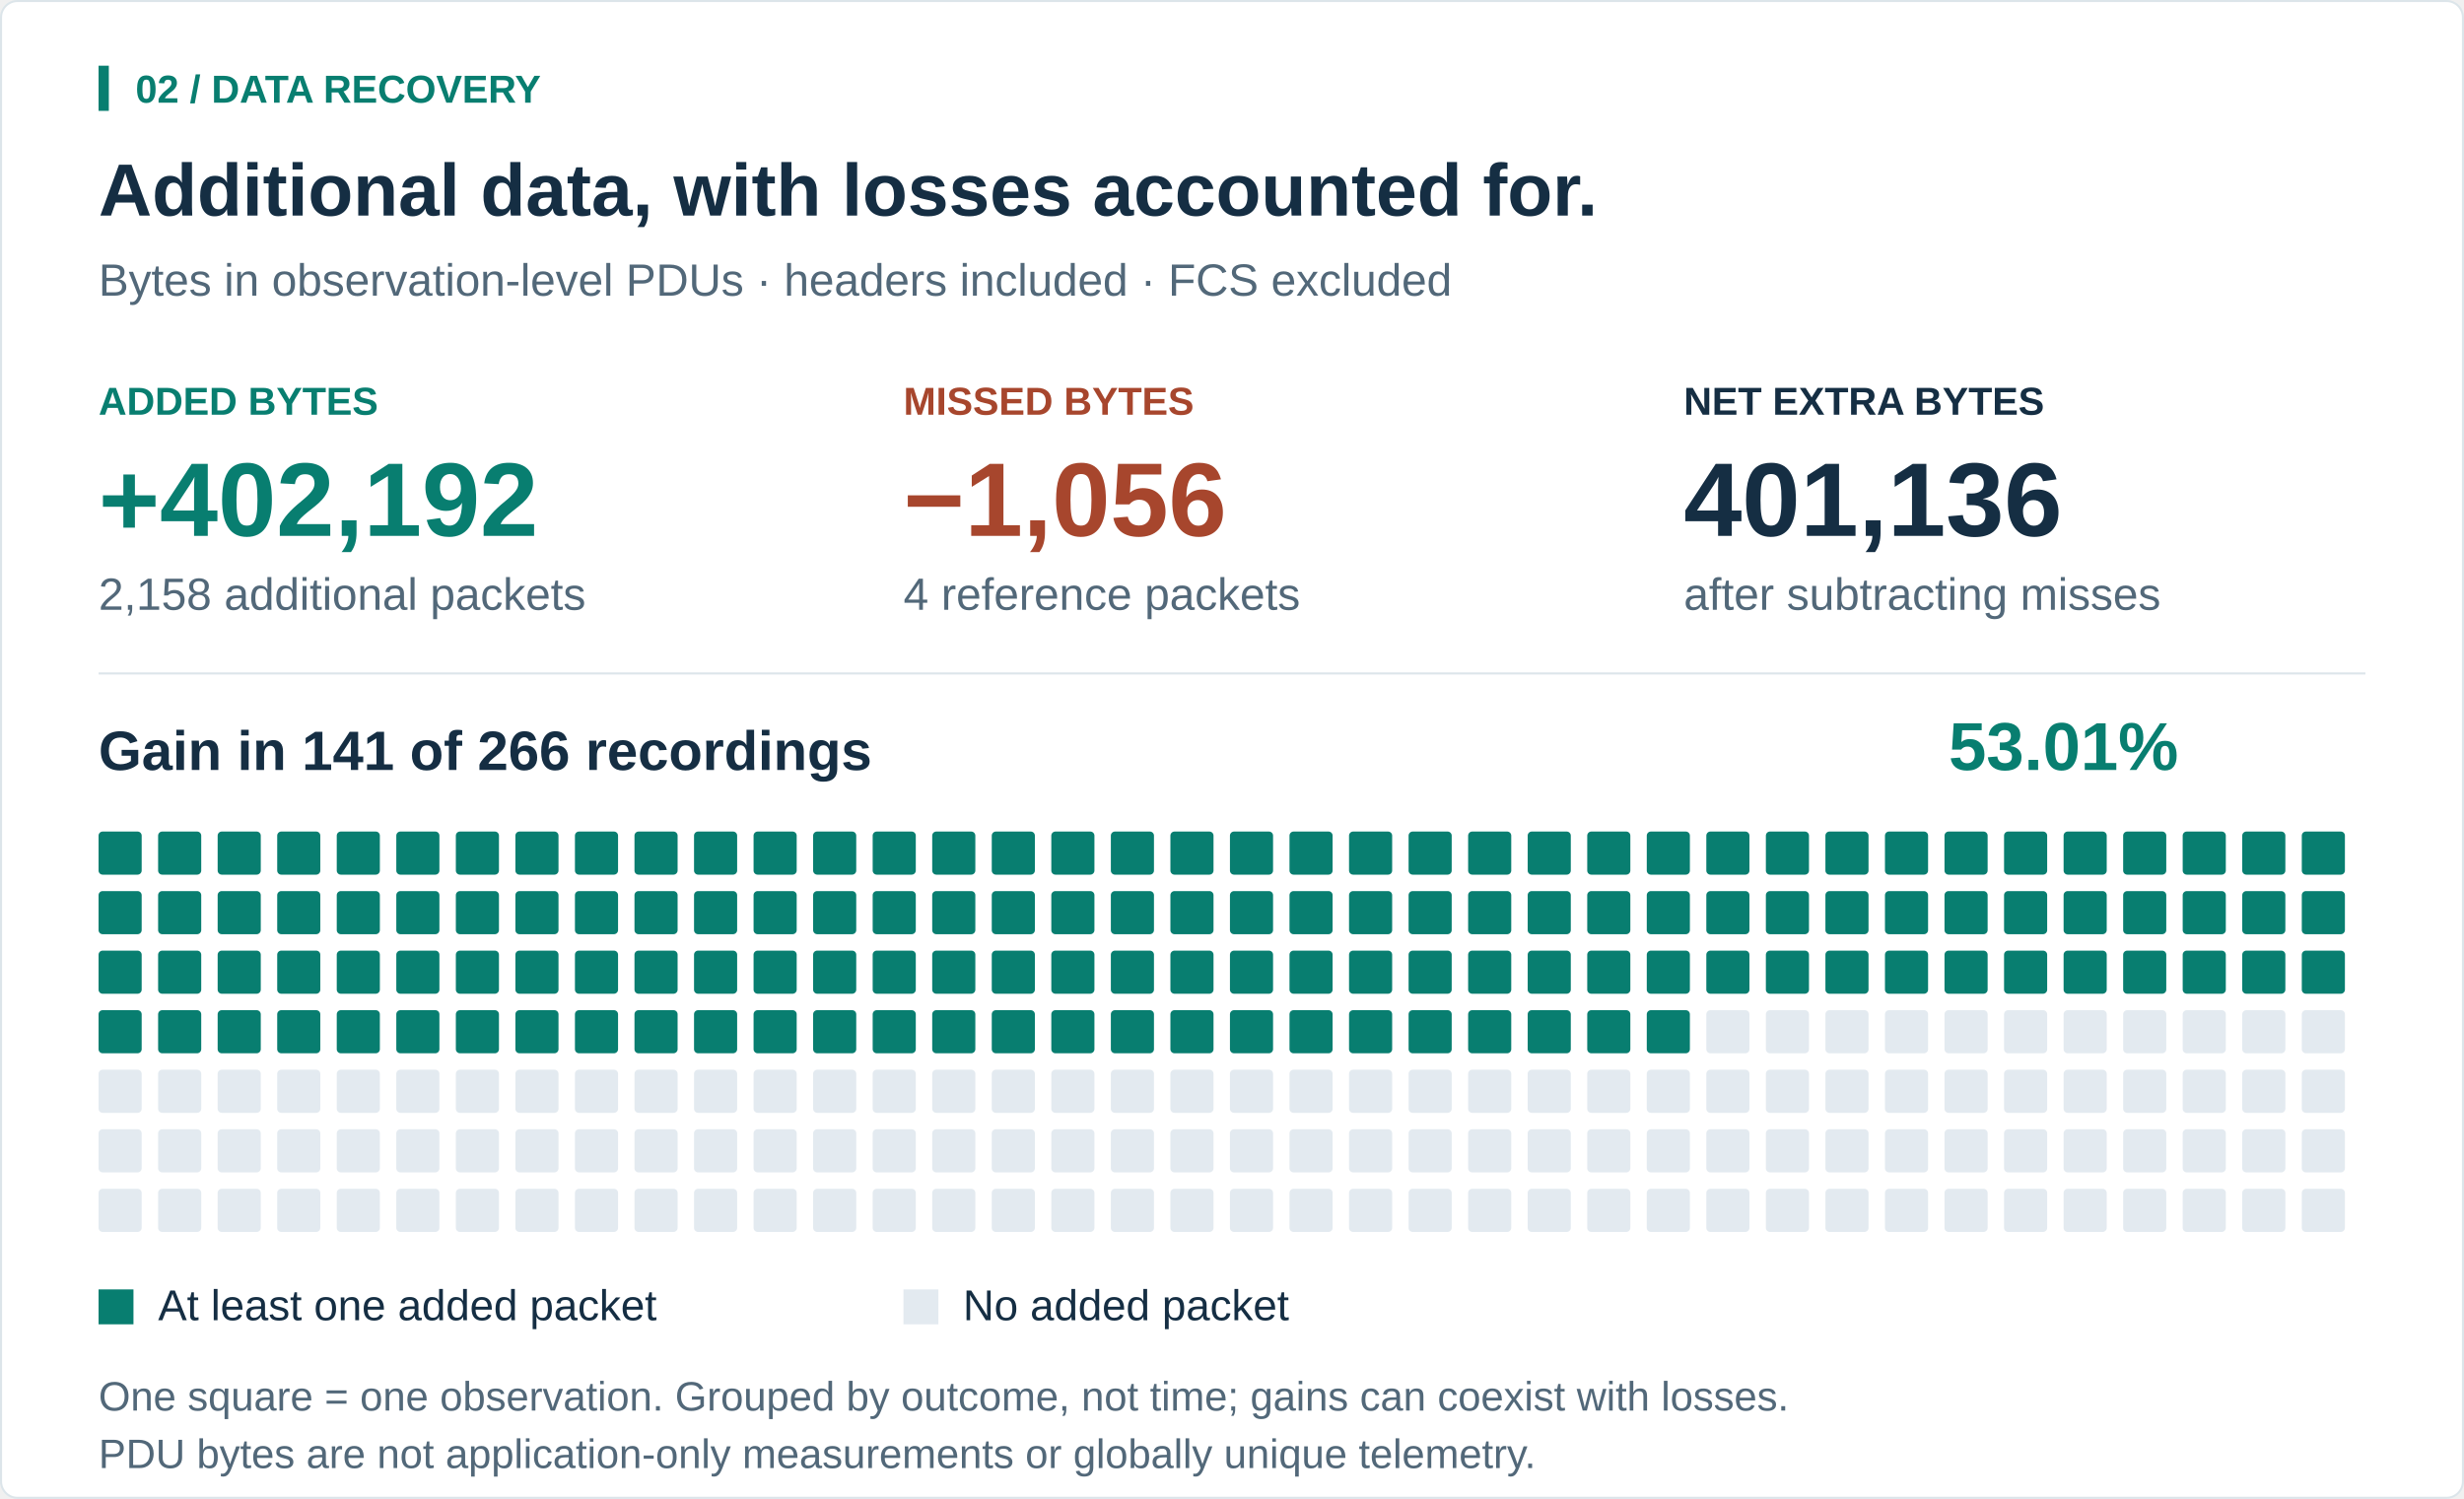
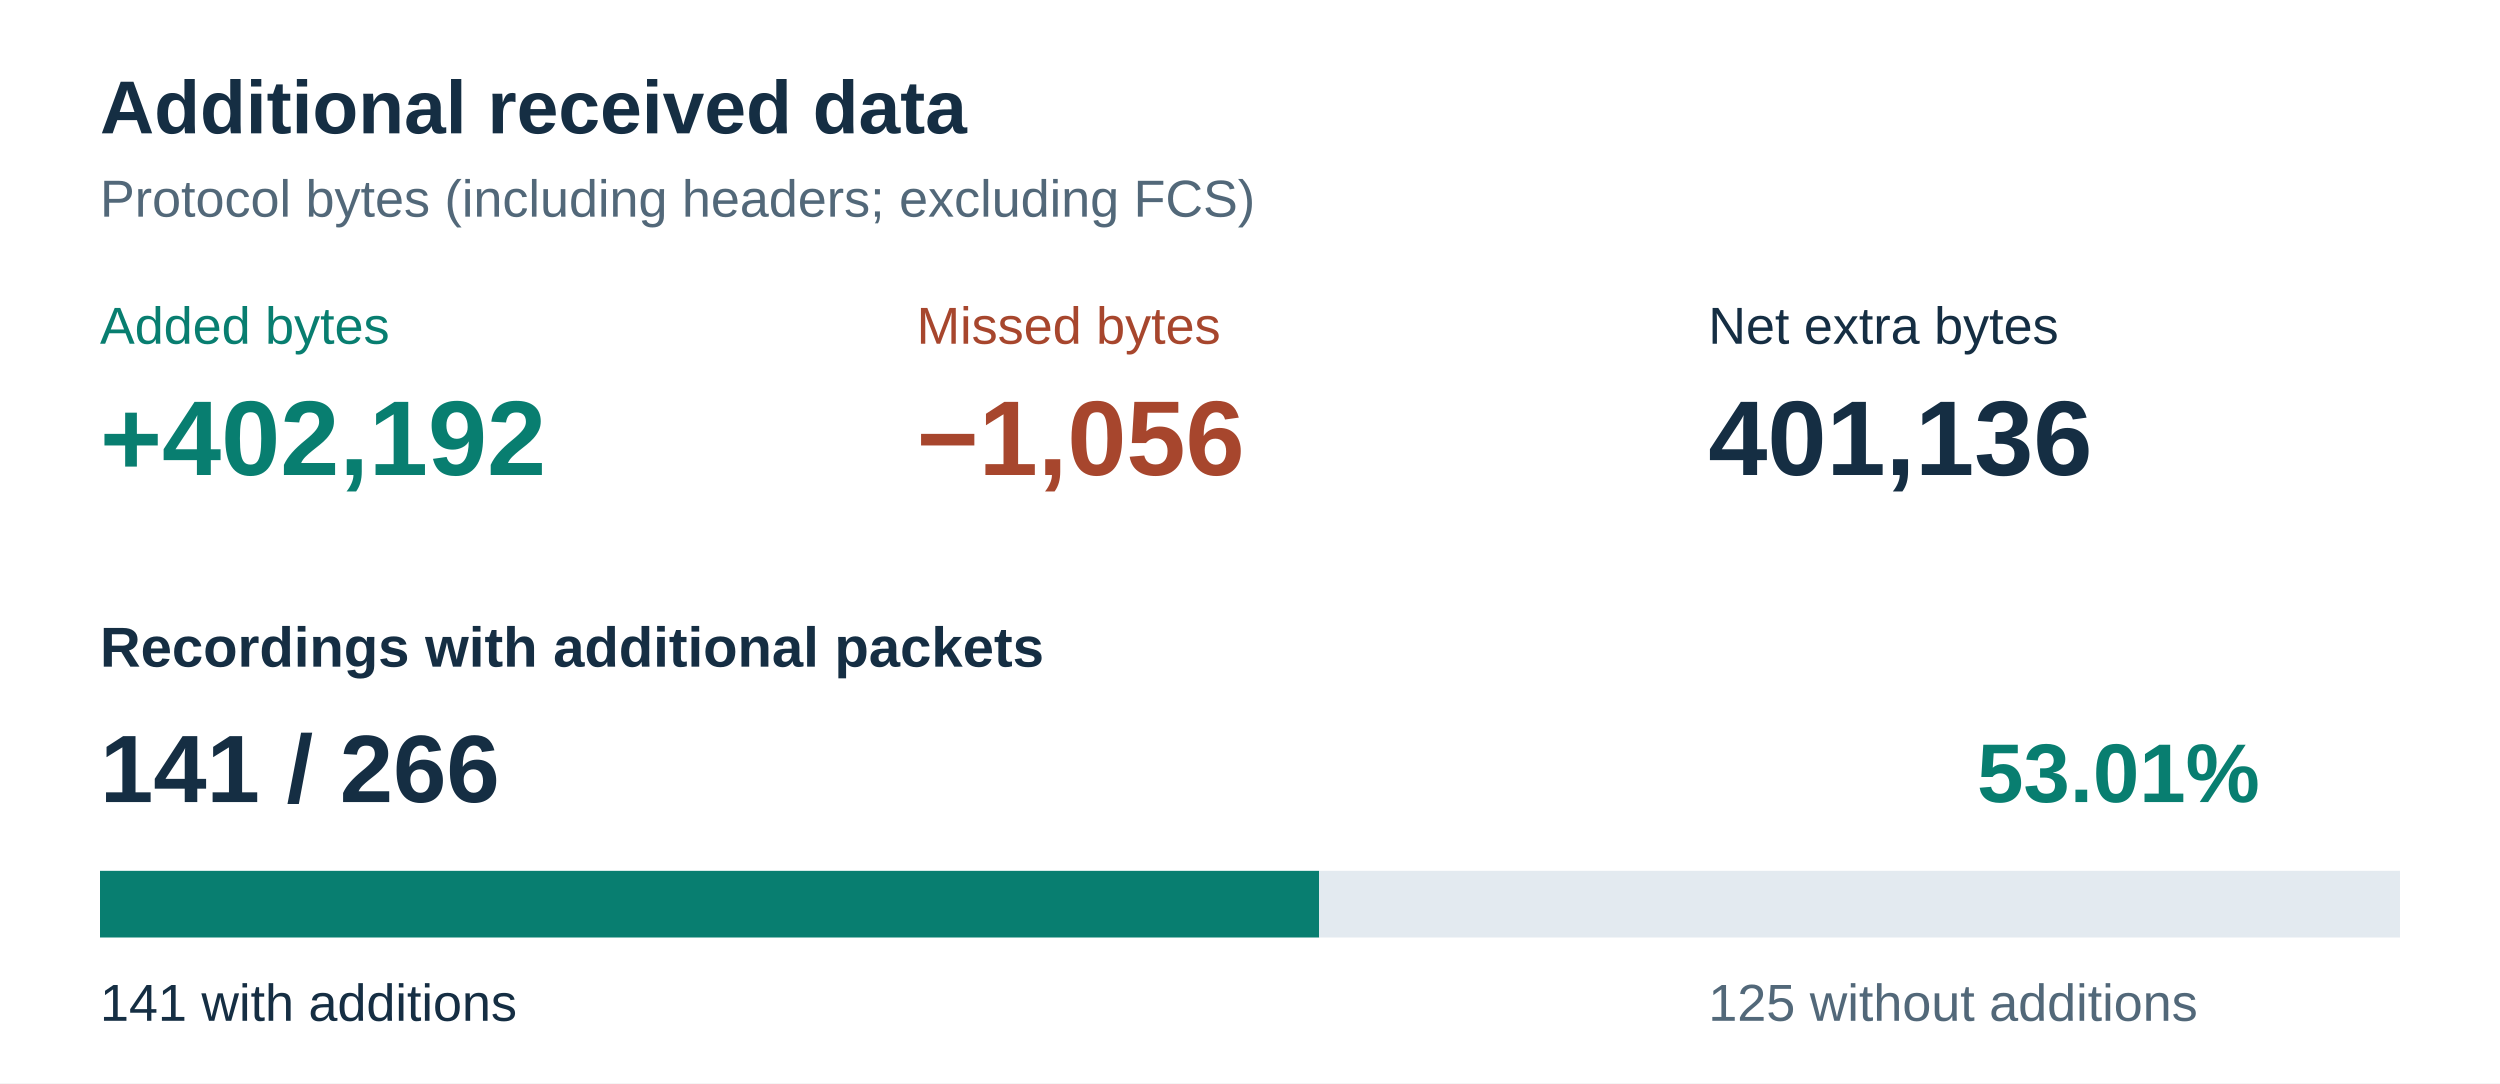
- <svg xmlns="http://www.w3.org/2000/svg" width="1200" height="730" viewBox="0 0 1200 730" role="img" aria-labelledby="title desc">
-   <rect x="0.5" y="0.5" width="1199" height="729" rx="8" fill="#ffffff" stroke="#dce5ea" />
+ <svg xmlns="http://www.w3.org/2000/svg" width="1200" height="520" viewBox="0 0 1200 520" role="img" aria-labelledby="title desc">
+   <rect width="1200" height="520" fill="#ffffff" />
  <g font-family="Arial, Helvetica, sans-serif" style="font-variant-numeric:tabular-nums">
-     <rect x="48" y="32" width="5.000" height="22" fill="#087e70" />
-     <text x="66" y="50" font-size="19" fill="#087e70" font-weight="700">02 / DATA RECOVERY</text>
-     <text x="48" y="105" font-size="36" fill="#152e43" font-weight="700">Additional data, with losses accounted for.</text>
-     <text x="48" y="144" font-size="22" fill="#526879" font-weight="400">Bytes in observation-level PDUs · headers included · FCS excluded</text>
-     <text x="48" y="202" font-size="19" fill="#087e70" font-weight="700">ADDED BYTES</text>
-     <text x="440" y="202" font-size="19" fill="#a7462d" font-weight="700">MISSED BYTES</text>
-     <text x="820" y="202" font-size="19" fill="#152e43" font-weight="700">NET EXTRA BYTES</text>
-     <text x="48" y="261" font-size="51" fill="#087e70" font-weight="700">+402,192</text>
-     <text x="440" y="261" font-size="51" fill="#a7462d" font-weight="700">−1,056</text>
-     <text x="820" y="261" font-size="51" fill="#152e43" font-weight="700">401,136</text>
-     <text x="48" y="297" font-size="22" fill="#526879" font-weight="400">2,158 additional packets</text>
-     <text x="440" y="297" font-size="22" fill="#526879" font-weight="400">4 reference packets</text>
-     <text x="820" y="297" font-size="22" fill="#526879" font-weight="400">after subtracting misses</text>
-     <line x1="48" y1="328" x2="1152" y2="328" stroke="#dce5ea" />
-     <text x="48" y="375" font-size="27" fill="#152e43" font-weight="700">Gain in 141 of 266 recordings</text>
-     <text x="949" y="375" font-size="33" fill="#087e70" font-weight="700">53.01%</text>
-     <rect data-role="observation" data-gain="true" x="48" y="405" width="21" height="21" rx="2" fill="#087e70" />
-     <rect data-role="observation" data-gain="true" x="77" y="405" width="21" height="21" rx="2" fill="#087e70" />
-     <rect data-role="observation" data-gain="true" x="106" y="405" width="21" height="21" rx="2" fill="#087e70" />
-     <rect data-role="observation" data-gain="true" x="135" y="405" width="21" height="21" rx="2" fill="#087e70" />
-     <rect data-role="observation" data-gain="true" x="164" y="405" width="21" height="21" rx="2" fill="#087e70" />
-     <rect data-role="observation" data-gain="true" x="193" y="405" width="21" height="21" rx="2" fill="#087e70" />
-     <rect data-role="observation" data-gain="true" x="222" y="405" width="21" height="21" rx="2" fill="#087e70" />
-     <rect data-role="observation" data-gain="true" x="251" y="405" width="21" height="21" rx="2" fill="#087e70" />
-     <rect data-role="observation" data-gain="true" x="280" y="405" width="21" height="21" rx="2" fill="#087e70" />
-     <rect data-role="observation" data-gain="true" x="309" y="405" width="21" height="21" rx="2" fill="#087e70" />
-     <rect data-role="observation" data-gain="true" x="338" y="405" width="21" height="21" rx="2" fill="#087e70" />
-     <rect data-role="observation" data-gain="true" x="367" y="405" width="21" height="21" rx="2" fill="#087e70" />
-     <rect data-role="observation" data-gain="true" x="396" y="405" width="21" height="21" rx="2" fill="#087e70" />
-     <rect data-role="observation" data-gain="true" x="425" y="405" width="21" height="21" rx="2" fill="#087e70" />
-     <rect data-role="observation" data-gain="true" x="454" y="405" width="21" height="21" rx="2" fill="#087e70" />
-     <rect data-role="observation" data-gain="true" x="483" y="405" width="21" height="21" rx="2" fill="#087e70" />
-     <rect data-role="observation" data-gain="true" x="512" y="405" width="21" height="21" rx="2" fill="#087e70" />
-     <rect data-role="observation" data-gain="true" x="541" y="405" width="21" height="21" rx="2" fill="#087e70" />
-     <rect data-role="observation" data-gain="true" x="570" y="405" width="21" height="21" rx="2" fill="#087e70" />
-     <rect data-role="observation" data-gain="true" x="599" y="405" width="21" height="21" rx="2" fill="#087e70" />
-     <rect data-role="observation" data-gain="true" x="628" y="405" width="21" height="21" rx="2" fill="#087e70" />
-     <rect data-role="observation" data-gain="true" x="657" y="405" width="21" height="21" rx="2" fill="#087e70" />
-     <rect data-role="observation" data-gain="true" x="686" y="405" width="21" height="21" rx="2" fill="#087e70" />
-     <rect data-role="observation" data-gain="true" x="715" y="405" width="21" height="21" rx="2" fill="#087e70" />
-     <rect data-role="observation" data-gain="true" x="744" y="405" width="21" height="21" rx="2" fill="#087e70" />
-     <rect data-role="observation" data-gain="true" x="773" y="405" width="21" height="21" rx="2" fill="#087e70" />
-     <rect data-role="observation" data-gain="true" x="802" y="405" width="21" height="21" rx="2" fill="#087e70" />
-     <rect data-role="observation" data-gain="true" x="831" y="405" width="21" height="21" rx="2" fill="#087e70" />
-     <rect data-role="observation" data-gain="true" x="860" y="405" width="21" height="21" rx="2" fill="#087e70" />
-     <rect data-role="observation" data-gain="true" x="889" y="405" width="21" height="21" rx="2" fill="#087e70" />
-     <rect data-role="observation" data-gain="true" x="918" y="405" width="21" height="21" rx="2" fill="#087e70" />
-     <rect data-role="observation" data-gain="true" x="947" y="405" width="21" height="21" rx="2" fill="#087e70" />
-     <rect data-role="observation" data-gain="true" x="976" y="405" width="21" height="21" rx="2" fill="#087e70" />
-     <rect data-role="observation" data-gain="true" x="1005" y="405" width="21" height="21" rx="2" fill="#087e70" />
-     <rect data-role="observation" data-gain="true" x="1034" y="405" width="21" height="21" rx="2" fill="#087e70" />
-     <rect data-role="observation" data-gain="true" x="1063" y="405" width="21" height="21" rx="2" fill="#087e70" />
-     <rect data-role="observation" data-gain="true" x="1092" y="405" width="21" height="21" rx="2" fill="#087e70" />
-     <rect data-role="observation" data-gain="true" x="1121" y="405" width="21" height="21" rx="2" fill="#087e70" />
-     <rect data-role="observation" data-gain="true" x="48" y="434" width="21" height="21" rx="2" fill="#087e70" />
-     <rect data-role="observation" data-gain="true" x="77" y="434" width="21" height="21" rx="2" fill="#087e70" />
-     <rect data-role="observation" data-gain="true" x="106" y="434" width="21" height="21" rx="2" fill="#087e70" />
-     <rect data-role="observation" data-gain="true" x="135" y="434" width="21" height="21" rx="2" fill="#087e70" />
-     <rect data-role="observation" data-gain="true" x="164" y="434" width="21" height="21" rx="2" fill="#087e70" />
-     <rect data-role="observation" data-gain="true" x="193" y="434" width="21" height="21" rx="2" fill="#087e70" />
-     <rect data-role="observation" data-gain="true" x="222" y="434" width="21" height="21" rx="2" fill="#087e70" />
-     <rect data-role="observation" data-gain="true" x="251" y="434" width="21" height="21" rx="2" fill="#087e70" />
-     <rect data-role="observation" data-gain="true" x="280" y="434" width="21" height="21" rx="2" fill="#087e70" />
-     <rect data-role="observation" data-gain="true" x="309" y="434" width="21" height="21" rx="2" fill="#087e70" />
-     <rect data-role="observation" data-gain="true" x="338" y="434" width="21" height="21" rx="2" fill="#087e70" />
-     <rect data-role="observation" data-gain="true" x="367" y="434" width="21" height="21" rx="2" fill="#087e70" />
-     <rect data-role="observation" data-gain="true" x="396" y="434" width="21" height="21" rx="2" fill="#087e70" />
-     <rect data-role="observation" data-gain="true" x="425" y="434" width="21" height="21" rx="2" fill="#087e70" />
-     <rect data-role="observation" data-gain="true" x="454" y="434" width="21" height="21" rx="2" fill="#087e70" />
-     <rect data-role="observation" data-gain="true" x="483" y="434" width="21" height="21" rx="2" fill="#087e70" />
-     <rect data-role="observation" data-gain="true" x="512" y="434" width="21" height="21" rx="2" fill="#087e70" />
-     <rect data-role="observation" data-gain="true" x="541" y="434" width="21" height="21" rx="2" fill="#087e70" />
-     <rect data-role="observation" data-gain="true" x="570" y="434" width="21" height="21" rx="2" fill="#087e70" />
-     <rect data-role="observation" data-gain="true" x="599" y="434" width="21" height="21" rx="2" fill="#087e70" />
-     <rect data-role="observation" data-gain="true" x="628" y="434" width="21" height="21" rx="2" fill="#087e70" />
-     <rect data-role="observation" data-gain="true" x="657" y="434" width="21" height="21" rx="2" fill="#087e70" />
-     <rect data-role="observation" data-gain="true" x="686" y="434" width="21" height="21" rx="2" fill="#087e70" />
-     <rect data-role="observation" data-gain="true" x="715" y="434" width="21" height="21" rx="2" fill="#087e70" />
-     <rect data-role="observation" data-gain="true" x="744" y="434" width="21" height="21" rx="2" fill="#087e70" />
-     <rect data-role="observation" data-gain="true" x="773" y="434" width="21" height="21" rx="2" fill="#087e70" />
-     <rect data-role="observation" data-gain="true" x="802" y="434" width="21" height="21" rx="2" fill="#087e70" />
-     <rect data-role="observation" data-gain="true" x="831" y="434" width="21" height="21" rx="2" fill="#087e70" />
-     <rect data-role="observation" data-gain="true" x="860" y="434" width="21" height="21" rx="2" fill="#087e70" />
-     <rect data-role="observation" data-gain="true" x="889" y="434" width="21" height="21" rx="2" fill="#087e70" />
-     <rect data-role="observation" data-gain="true" x="918" y="434" width="21" height="21" rx="2" fill="#087e70" />
-     <rect data-role="observation" data-gain="true" x="947" y="434" width="21" height="21" rx="2" fill="#087e70" />
-     <rect data-role="observation" data-gain="true" x="976" y="434" width="21" height="21" rx="2" fill="#087e70" />
-     <rect data-role="observation" data-gain="true" x="1005" y="434" width="21" height="21" rx="2" fill="#087e70" />
-     <rect data-role="observation" data-gain="true" x="1034" y="434" width="21" height="21" rx="2" fill="#087e70" />
-     <rect data-role="observation" data-gain="true" x="1063" y="434" width="21" height="21" rx="2" fill="#087e70" />
-     <rect data-role="observation" data-gain="true" x="1092" y="434" width="21" height="21" rx="2" fill="#087e70" />
-     <rect data-role="observation" data-gain="true" x="1121" y="434" width="21" height="21" rx="2" fill="#087e70" />
-     <rect data-role="observation" data-gain="true" x="48" y="463" width="21" height="21" rx="2" fill="#087e70" />
-     <rect data-role="observation" data-gain="true" x="77" y="463" width="21" height="21" rx="2" fill="#087e70" />
-     <rect data-role="observation" data-gain="true" x="106" y="463" width="21" height="21" rx="2" fill="#087e70" />
-     <rect data-role="observation" data-gain="true" x="135" y="463" width="21" height="21" rx="2" fill="#087e70" />
-     <rect data-role="observation" data-gain="true" x="164" y="463" width="21" height="21" rx="2" fill="#087e70" />
-     <rect data-role="observation" data-gain="true" x="193" y="463" width="21" height="21" rx="2" fill="#087e70" />
-     <rect data-role="observation" data-gain="true" x="222" y="463" width="21" height="21" rx="2" fill="#087e70" />
-     <rect data-role="observation" data-gain="true" x="251" y="463" width="21" height="21" rx="2" fill="#087e70" />
-     <rect data-role="observation" data-gain="true" x="280" y="463" width="21" height="21" rx="2" fill="#087e70" />
-     <rect data-role="observation" data-gain="true" x="309" y="463" width="21" height="21" rx="2" fill="#087e70" />
-     <rect data-role="observation" data-gain="true" x="338" y="463" width="21" height="21" rx="2" fill="#087e70" />
-     <rect data-role="observation" data-gain="true" x="367" y="463" width="21" height="21" rx="2" fill="#087e70" />
-     <rect data-role="observation" data-gain="true" x="396" y="463" width="21" height="21" rx="2" fill="#087e70" />
-     <rect data-role="observation" data-gain="true" x="425" y="463" width="21" height="21" rx="2" fill="#087e70" />
-     <rect data-role="observation" data-gain="true" x="454" y="463" width="21" height="21" rx="2" fill="#087e70" />
-     <rect data-role="observation" data-gain="true" x="483" y="463" width="21" height="21" rx="2" fill="#087e70" />
-     <rect data-role="observation" data-gain="true" x="512" y="463" width="21" height="21" rx="2" fill="#087e70" />
-     <rect data-role="observation" data-gain="true" x="541" y="463" width="21" height="21" rx="2" fill="#087e70" />
-     <rect data-role="observation" data-gain="true" x="570" y="463" width="21" height="21" rx="2" fill="#087e70" />
-     <rect data-role="observation" data-gain="true" x="599" y="463" width="21" height="21" rx="2" fill="#087e70" />
-     <rect data-role="observation" data-gain="true" x="628" y="463" width="21" height="21" rx="2" fill="#087e70" />
-     <rect data-role="observation" data-gain="true" x="657" y="463" width="21" height="21" rx="2" fill="#087e70" />
-     <rect data-role="observation" data-gain="true" x="686" y="463" width="21" height="21" rx="2" fill="#087e70" />
-     <rect data-role="observation" data-gain="true" x="715" y="463" width="21" height="21" rx="2" fill="#087e70" />
-     <rect data-role="observation" data-gain="true" x="744" y="463" width="21" height="21" rx="2" fill="#087e70" />
-     <rect data-role="observation" data-gain="true" x="773" y="463" width="21" height="21" rx="2" fill="#087e70" />
-     <rect data-role="observation" data-gain="true" x="802" y="463" width="21" height="21" rx="2" fill="#087e70" />
-     <rect data-role="observation" data-gain="true" x="831" y="463" width="21" height="21" rx="2" fill="#087e70" />
-     <rect data-role="observation" data-gain="true" x="860" y="463" width="21" height="21" rx="2" fill="#087e70" />
-     <rect data-role="observation" data-gain="true" x="889" y="463" width="21" height="21" rx="2" fill="#087e70" />
-     <rect data-role="observation" data-gain="true" x="918" y="463" width="21" height="21" rx="2" fill="#087e70" />
-     <rect data-role="observation" data-gain="true" x="947" y="463" width="21" height="21" rx="2" fill="#087e70" />
-     <rect data-role="observation" data-gain="true" x="976" y="463" width="21" height="21" rx="2" fill="#087e70" />
-     <rect data-role="observation" data-gain="true" x="1005" y="463" width="21" height="21" rx="2" fill="#087e70" />
-     <rect data-role="observation" data-gain="true" x="1034" y="463" width="21" height="21" rx="2" fill="#087e70" />
-     <rect data-role="observation" data-gain="true" x="1063" y="463" width="21" height="21" rx="2" fill="#087e70" />
-     <rect data-role="observation" data-gain="true" x="1092" y="463" width="21" height="21" rx="2" fill="#087e70" />
-     <rect data-role="observation" data-gain="true" x="1121" y="463" width="21" height="21" rx="2" fill="#087e70" />
-     <rect data-role="observation" data-gain="true" x="48" y="492" width="21" height="21" rx="2" fill="#087e70" />
-     <rect data-role="observation" data-gain="true" x="77" y="492" width="21" height="21" rx="2" fill="#087e70" />
-     <rect data-role="observation" data-gain="true" x="106" y="492" width="21" height="21" rx="2" fill="#087e70" />
-     <rect data-role="observation" data-gain="true" x="135" y="492" width="21" height="21" rx="2" fill="#087e70" />
-     <rect data-role="observation" data-gain="true" x="164" y="492" width="21" height="21" rx="2" fill="#087e70" />
-     <rect data-role="observation" data-gain="true" x="193" y="492" width="21" height="21" rx="2" fill="#087e70" />
-     <rect data-role="observation" data-gain="true" x="222" y="492" width="21" height="21" rx="2" fill="#087e70" />
-     <rect data-role="observation" data-gain="true" x="251" y="492" width="21" height="21" rx="2" fill="#087e70" />
-     <rect data-role="observation" data-gain="true" x="280" y="492" width="21" height="21" rx="2" fill="#087e70" />
-     <rect data-role="observation" data-gain="true" x="309" y="492" width="21" height="21" rx="2" fill="#087e70" />
-     <rect data-role="observation" data-gain="true" x="338" y="492" width="21" height="21" rx="2" fill="#087e70" />
-     <rect data-role="observation" data-gain="true" x="367" y="492" width="21" height="21" rx="2" fill="#087e70" />
-     <rect data-role="observation" data-gain="true" x="396" y="492" width="21" height="21" rx="2" fill="#087e70" />
-     <rect data-role="observation" data-gain="true" x="425" y="492" width="21" height="21" rx="2" fill="#087e70" />
-     <rect data-role="observation" data-gain="true" x="454" y="492" width="21" height="21" rx="2" fill="#087e70" />
-     <rect data-role="observation" data-gain="true" x="483" y="492" width="21" height="21" rx="2" fill="#087e70" />
-     <rect data-role="observation" data-gain="true" x="512" y="492" width="21" height="21" rx="2" fill="#087e70" />
-     <rect data-role="observation" data-gain="true" x="541" y="492" width="21" height="21" rx="2" fill="#087e70" />
-     <rect data-role="observation" data-gain="true" x="570" y="492" width="21" height="21" rx="2" fill="#087e70" />
-     <rect data-role="observation" data-gain="true" x="599" y="492" width="21" height="21" rx="2" fill="#087e70" />
-     <rect data-role="observation" data-gain="true" x="628" y="492" width="21" height="21" rx="2" fill="#087e70" />
-     <rect data-role="observation" data-gain="true" x="657" y="492" width="21" height="21" rx="2" fill="#087e70" />
-     <rect data-role="observation" data-gain="true" x="686" y="492" width="21" height="21" rx="2" fill="#087e70" />
-     <rect data-role="observation" data-gain="true" x="715" y="492" width="21" height="21" rx="2" fill="#087e70" />
-     <rect data-role="observation" data-gain="true" x="744" y="492" width="21" height="21" rx="2" fill="#087e70" />
-     <rect data-role="observation" data-gain="true" x="773" y="492" width="21" height="21" rx="2" fill="#087e70" />
-     <rect data-role="observation" data-gain="true" x="802" y="492" width="21" height="21" rx="2" fill="#087e70" />
-     <rect data-role="observation" data-gain="false" x="831" y="492" width="21" height="21" rx="2" fill="#e3eaf0" />
-     <rect data-role="observation" data-gain="false" x="860" y="492" width="21" height="21" rx="2" fill="#e3eaf0" />
-     <rect data-role="observation" data-gain="false" x="889" y="492" width="21" height="21" rx="2" fill="#e3eaf0" />
-     <rect data-role="observation" data-gain="false" x="918" y="492" width="21" height="21" rx="2" fill="#e3eaf0" />
-     <rect data-role="observation" data-gain="false" x="947" y="492" width="21" height="21" rx="2" fill="#e3eaf0" />
-     <rect data-role="observation" data-gain="false" x="976" y="492" width="21" height="21" rx="2" fill="#e3eaf0" />
-     <rect data-role="observation" data-gain="false" x="1005" y="492" width="21" height="21" rx="2" fill="#e3eaf0" />
-     <rect data-role="observation" data-gain="false" x="1034" y="492" width="21" height="21" rx="2" fill="#e3eaf0" />
-     <rect data-role="observation" data-gain="false" x="1063" y="492" width="21" height="21" rx="2" fill="#e3eaf0" />
-     <rect data-role="observation" data-gain="false" x="1092" y="492" width="21" height="21" rx="2" fill="#e3eaf0" />
-     <rect data-role="observation" data-gain="false" x="1121" y="492" width="21" height="21" rx="2" fill="#e3eaf0" />
-     <rect data-role="observation" data-gain="false" x="48" y="521" width="21" height="21" rx="2" fill="#e3eaf0" />
-     <rect data-role="observation" data-gain="false" x="77" y="521" width="21" height="21" rx="2" fill="#e3eaf0" />
-     <rect data-role="observation" data-gain="false" x="106" y="521" width="21" height="21" rx="2" fill="#e3eaf0" />
-     <rect data-role="observation" data-gain="false" x="135" y="521" width="21" height="21" rx="2" fill="#e3eaf0" />
-     <rect data-role="observation" data-gain="false" x="164" y="521" width="21" height="21" rx="2" fill="#e3eaf0" />
-     <rect data-role="observation" data-gain="false" x="193" y="521" width="21" height="21" rx="2" fill="#e3eaf0" />
-     <rect data-role="observation" data-gain="false" x="222" y="521" width="21" height="21" rx="2" fill="#e3eaf0" />
-     <rect data-role="observation" data-gain="false" x="251" y="521" width="21" height="21" rx="2" fill="#e3eaf0" />
-     <rect data-role="observation" data-gain="false" x="280" y="521" width="21" height="21" rx="2" fill="#e3eaf0" />
-     <rect data-role="observation" data-gain="false" x="309" y="521" width="21" height="21" rx="2" fill="#e3eaf0" />
-     <rect data-role="observation" data-gain="false" x="338" y="521" width="21" height="21" rx="2" fill="#e3eaf0" />
-     <rect data-role="observation" data-gain="false" x="367" y="521" width="21" height="21" rx="2" fill="#e3eaf0" />
-     <rect data-role="observation" data-gain="false" x="396" y="521" width="21" height="21" rx="2" fill="#e3eaf0" />
-     <rect data-role="observation" data-gain="false" x="425" y="521" width="21" height="21" rx="2" fill="#e3eaf0" />
-     <rect data-role="observation" data-gain="false" x="454" y="521" width="21" height="21" rx="2" fill="#e3eaf0" />
-     <rect data-role="observation" data-gain="false" x="483" y="521" width="21" height="21" rx="2" fill="#e3eaf0" />
-     <rect data-role="observation" data-gain="false" x="512" y="521" width="21" height="21" rx="2" fill="#e3eaf0" />
-     <rect data-role="observation" data-gain="false" x="541" y="521" width="21" height="21" rx="2" fill="#e3eaf0" />
-     <rect data-role="observation" data-gain="false" x="570" y="521" width="21" height="21" rx="2" fill="#e3eaf0" />
-     <rect data-role="observation" data-gain="false" x="599" y="521" width="21" height="21" rx="2" fill="#e3eaf0" />
-     <rect data-role="observation" data-gain="false" x="628" y="521" width="21" height="21" rx="2" fill="#e3eaf0" />
-     <rect data-role="observation" data-gain="false" x="657" y="521" width="21" height="21" rx="2" fill="#e3eaf0" />
-     <rect data-role="observation" data-gain="false" x="686" y="521" width="21" height="21" rx="2" fill="#e3eaf0" />
-     <rect data-role="observation" data-gain="false" x="715" y="521" width="21" height="21" rx="2" fill="#e3eaf0" />
-     <rect data-role="observation" data-gain="false" x="744" y="521" width="21" height="21" rx="2" fill="#e3eaf0" />
-     <rect data-role="observation" data-gain="false" x="773" y="521" width="21" height="21" rx="2" fill="#e3eaf0" />
-     <rect data-role="observation" data-gain="false" x="802" y="521" width="21" height="21" rx="2" fill="#e3eaf0" />
-     <rect data-role="observation" data-gain="false" x="831" y="521" width="21" height="21" rx="2" fill="#e3eaf0" />
-     <rect data-role="observation" data-gain="false" x="860" y="521" width="21" height="21" rx="2" fill="#e3eaf0" />
-     <rect data-role="observation" data-gain="false" x="889" y="521" width="21" height="21" rx="2" fill="#e3eaf0" />
-     <rect data-role="observation" data-gain="false" x="918" y="521" width="21" height="21" rx="2" fill="#e3eaf0" />
-     <rect data-role="observation" data-gain="false" x="947" y="521" width="21" height="21" rx="2" fill="#e3eaf0" />
-     <rect data-role="observation" data-gain="false" x="976" y="521" width="21" height="21" rx="2" fill="#e3eaf0" />
-     <rect data-role="observation" data-gain="false" x="1005" y="521" width="21" height="21" rx="2" fill="#e3eaf0" />
-     <rect data-role="observation" data-gain="false" x="1034" y="521" width="21" height="21" rx="2" fill="#e3eaf0" />
-     <rect data-role="observation" data-gain="false" x="1063" y="521" width="21" height="21" rx="2" fill="#e3eaf0" />
-     <rect data-role="observation" data-gain="false" x="1092" y="521" width="21" height="21" rx="2" fill="#e3eaf0" />
-     <rect data-role="observation" data-gain="false" x="1121" y="521" width="21" height="21" rx="2" fill="#e3eaf0" />
-     <rect data-role="observation" data-gain="false" x="48" y="550" width="21" height="21" rx="2" fill="#e3eaf0" />
-     <rect data-role="observation" data-gain="false" x="77" y="550" width="21" height="21" rx="2" fill="#e3eaf0" />
-     <rect data-role="observation" data-gain="false" x="106" y="550" width="21" height="21" rx="2" fill="#e3eaf0" />
-     <rect data-role="observation" data-gain="false" x="135" y="550" width="21" height="21" rx="2" fill="#e3eaf0" />
-     <rect data-role="observation" data-gain="false" x="164" y="550" width="21" height="21" rx="2" fill="#e3eaf0" />
-     <rect data-role="observation" data-gain="false" x="193" y="550" width="21" height="21" rx="2" fill="#e3eaf0" />
-     <rect data-role="observation" data-gain="false" x="222" y="550" width="21" height="21" rx="2" fill="#e3eaf0" />
-     <rect data-role="observation" data-gain="false" x="251" y="550" width="21" height="21" rx="2" fill="#e3eaf0" />
-     <rect data-role="observation" data-gain="false" x="280" y="550" width="21" height="21" rx="2" fill="#e3eaf0" />
-     <rect data-role="observation" data-gain="false" x="309" y="550" width="21" height="21" rx="2" fill="#e3eaf0" />
-     <rect data-role="observation" data-gain="false" x="338" y="550" width="21" height="21" rx="2" fill="#e3eaf0" />
-     <rect data-role="observation" data-gain="false" x="367" y="550" width="21" height="21" rx="2" fill="#e3eaf0" />
-     <rect data-role="observation" data-gain="false" x="396" y="550" width="21" height="21" rx="2" fill="#e3eaf0" />
-     <rect data-role="observation" data-gain="false" x="425" y="550" width="21" height="21" rx="2" fill="#e3eaf0" />
-     <rect data-role="observation" data-gain="false" x="454" y="550" width="21" height="21" rx="2" fill="#e3eaf0" />
-     <rect data-role="observation" data-gain="false" x="483" y="550" width="21" height="21" rx="2" fill="#e3eaf0" />
-     <rect data-role="observation" data-gain="false" x="512" y="550" width="21" height="21" rx="2" fill="#e3eaf0" />
-     <rect data-role="observation" data-gain="false" x="541" y="550" width="21" height="21" rx="2" fill="#e3eaf0" />
-     <rect data-role="observation" data-gain="false" x="570" y="550" width="21" height="21" rx="2" fill="#e3eaf0" />
-     <rect data-role="observation" data-gain="false" x="599" y="550" width="21" height="21" rx="2" fill="#e3eaf0" />
-     <rect data-role="observation" data-gain="false" x="628" y="550" width="21" height="21" rx="2" fill="#e3eaf0" />
-     <rect data-role="observation" data-gain="false" x="657" y="550" width="21" height="21" rx="2" fill="#e3eaf0" />
-     <rect data-role="observation" data-gain="false" x="686" y="550" width="21" height="21" rx="2" fill="#e3eaf0" />
-     <rect data-role="observation" data-gain="false" x="715" y="550" width="21" height="21" rx="2" fill="#e3eaf0" />
-     <rect data-role="observation" data-gain="false" x="744" y="550" width="21" height="21" rx="2" fill="#e3eaf0" />
-     <rect data-role="observation" data-gain="false" x="773" y="550" width="21" height="21" rx="2" fill="#e3eaf0" />
-     <rect data-role="observation" data-gain="false" x="802" y="550" width="21" height="21" rx="2" fill="#e3eaf0" />
-     <rect data-role="observation" data-gain="false" x="831" y="550" width="21" height="21" rx="2" fill="#e3eaf0" />
-     <rect data-role="observation" data-gain="false" x="860" y="550" width="21" height="21" rx="2" fill="#e3eaf0" />
-     <rect data-role="observation" data-gain="false" x="889" y="550" width="21" height="21" rx="2" fill="#e3eaf0" />
-     <rect data-role="observation" data-gain="false" x="918" y="550" width="21" height="21" rx="2" fill="#e3eaf0" />
-     <rect data-role="observation" data-gain="false" x="947" y="550" width="21" height="21" rx="2" fill="#e3eaf0" />
-     <rect data-role="observation" data-gain="false" x="976" y="550" width="21" height="21" rx="2" fill="#e3eaf0" />
-     <rect data-role="observation" data-gain="false" x="1005" y="550" width="21" height="21" rx="2" fill="#e3eaf0" />
-     <rect data-role="observation" data-gain="false" x="1034" y="550" width="21" height="21" rx="2" fill="#e3eaf0" />
-     <rect data-role="observation" data-gain="false" x="1063" y="550" width="21" height="21" rx="2" fill="#e3eaf0" />
-     <rect data-role="observation" data-gain="false" x="1092" y="550" width="21" height="21" rx="2" fill="#e3eaf0" />
-     <rect data-role="observation" data-gain="false" x="1121" y="550" width="21" height="21" rx="2" fill="#e3eaf0" />
-     <rect data-role="observation" data-gain="false" x="48" y="579" width="21" height="21" rx="2" fill="#e3eaf0" />
-     <rect data-role="observation" data-gain="false" x="77" y="579" width="21" height="21" rx="2" fill="#e3eaf0" />
-     <rect data-role="observation" data-gain="false" x="106" y="579" width="21" height="21" rx="2" fill="#e3eaf0" />
-     <rect data-role="observation" data-gain="false" x="135" y="579" width="21" height="21" rx="2" fill="#e3eaf0" />
-     <rect data-role="observation" data-gain="false" x="164" y="579" width="21" height="21" rx="2" fill="#e3eaf0" />
-     <rect data-role="observation" data-gain="false" x="193" y="579" width="21" height="21" rx="2" fill="#e3eaf0" />
-     <rect data-role="observation" data-gain="false" x="222" y="579" width="21" height="21" rx="2" fill="#e3eaf0" />
-     <rect data-role="observation" data-gain="false" x="251" y="579" width="21" height="21" rx="2" fill="#e3eaf0" />
-     <rect data-role="observation" data-gain="false" x="280" y="579" width="21" height="21" rx="2" fill="#e3eaf0" />
-     <rect data-role="observation" data-gain="false" x="309" y="579" width="21" height="21" rx="2" fill="#e3eaf0" />
-     <rect data-role="observation" data-gain="false" x="338" y="579" width="21" height="21" rx="2" fill="#e3eaf0" />
-     <rect data-role="observation" data-gain="false" x="367" y="579" width="21" height="21" rx="2" fill="#e3eaf0" />
-     <rect data-role="observation" data-gain="false" x="396" y="579" width="21" height="21" rx="2" fill="#e3eaf0" />
-     <rect data-role="observation" data-gain="false" x="425" y="579" width="21" height="21" rx="2" fill="#e3eaf0" />
-     <rect data-role="observation" data-gain="false" x="454" y="579" width="21" height="21" rx="2" fill="#e3eaf0" />
-     <rect data-role="observation" data-gain="false" x="483" y="579" width="21" height="21" rx="2" fill="#e3eaf0" />
-     <rect data-role="observation" data-gain="false" x="512" y="579" width="21" height="21" rx="2" fill="#e3eaf0" />
-     <rect data-role="observation" data-gain="false" x="541" y="579" width="21" height="21" rx="2" fill="#e3eaf0" />
-     <rect data-role="observation" data-gain="false" x="570" y="579" width="21" height="21" rx="2" fill="#e3eaf0" />
-     <rect data-role="observation" data-gain="false" x="599" y="579" width="21" height="21" rx="2" fill="#e3eaf0" />
-     <rect data-role="observation" data-gain="false" x="628" y="579" width="21" height="21" rx="2" fill="#e3eaf0" />
-     <rect data-role="observation" data-gain="false" x="657" y="579" width="21" height="21" rx="2" fill="#e3eaf0" />
-     <rect data-role="observation" data-gain="false" x="686" y="579" width="21" height="21" rx="2" fill="#e3eaf0" />
-     <rect data-role="observation" data-gain="false" x="715" y="579" width="21" height="21" rx="2" fill="#e3eaf0" />
-     <rect data-role="observation" data-gain="false" x="744" y="579" width="21" height="21" rx="2" fill="#e3eaf0" />
-     <rect data-role="observation" data-gain="false" x="773" y="579" width="21" height="21" rx="2" fill="#e3eaf0" />
-     <rect data-role="observation" data-gain="false" x="802" y="579" width="21" height="21" rx="2" fill="#e3eaf0" />
-     <rect data-role="observation" data-gain="false" x="831" y="579" width="21" height="21" rx="2" fill="#e3eaf0" />
-     <rect data-role="observation" data-gain="false" x="860" y="579" width="21" height="21" rx="2" fill="#e3eaf0" />
-     <rect data-role="observation" data-gain="false" x="889" y="579" width="21" height="21" rx="2" fill="#e3eaf0" />
-     <rect data-role="observation" data-gain="false" x="918" y="579" width="21" height="21" rx="2" fill="#e3eaf0" />
-     <rect data-role="observation" data-gain="false" x="947" y="579" width="21" height="21" rx="2" fill="#e3eaf0" />
-     <rect data-role="observation" data-gain="false" x="976" y="579" width="21" height="21" rx="2" fill="#e3eaf0" />
-     <rect data-role="observation" data-gain="false" x="1005" y="579" width="21" height="21" rx="2" fill="#e3eaf0" />
-     <rect data-role="observation" data-gain="false" x="1034" y="579" width="21" height="21" rx="2" fill="#e3eaf0" />
-     <rect data-role="observation" data-gain="false" x="1063" y="579" width="21" height="21" rx="2" fill="#e3eaf0" />
-     <rect data-role="observation" data-gain="false" x="1092" y="579" width="21" height="21" rx="2" fill="#e3eaf0" />
-     <rect data-role="observation" data-gain="false" x="1121" y="579" width="21" height="21" rx="2" fill="#e3eaf0" />
-     <rect x="48" y="628" width="17.000" height="17" fill="#087e70" />
-     <text x="77" y="643" font-size="21" fill="#152e43" font-weight="400">At least one added packet</text>
-     <rect x="440" y="628" width="17.000" height="17" fill="#e3eaf0" />
-     <text x="469" y="643" font-size="21" fill="#152e43" font-weight="400">No added packet</text>
-     <text x="48" y="687" font-size="20" fill="#526879" font-weight="400">One square = one observation. Grouped by outcome, not time; gains can coexist with losses.</text>
-     <text x="48" y="715" font-size="20" fill="#526879" font-weight="400">PDU bytes are not application-only measurements or globally unique telemetry.</text>
+     <text x="48" y="64" font-size="36" fill="#152e43" font-weight="700">Additional received data</text>
+     <text x="48" y="104" font-size="25" fill="#526879" font-weight="400">Protocol bytes (including headers; excluding FCS)</text>
+     <text x="48" y="165" font-size="25" fill="#087e70" font-weight="400">Added bytes</text>
+     <text x="440" y="165" font-size="25" fill="#a7462d" font-weight="400">Missed bytes</text>
+     <text x="820" y="165" font-size="25" fill="#152e43" font-weight="400">Net extra bytes</text>
+     <text x="48" y="228" font-size="51" fill="#087e70" font-weight="700">+402,192</text>
+     <text x="440" y="228" font-size="51" fill="#a7462d" font-weight="700">−1,056</text>
+     <text x="820" y="228" font-size="51" fill="#152e43" font-weight="700">401,136</text>
+     <text x="48" y="320" font-size="27" fill="#152e43" font-weight="700">Recordings with additional packets</text>
+     <text x="48" y="385" font-size="46" fill="#152e43" font-weight="700">141 / 266</text>
+     <text x="949" y="385" font-size="40" fill="#087e70" font-weight="700">53.01%</text>
+     <rect data-role="observation-share" data-gain="true" data-value="141" data-total="266" x="48.000" y="418" width="585.203" height="32" fill="#087e70" />
+     <rect data-role="observation-share" data-gain="false" data-value="125" data-total="266" x="633.203" y="418" width="518.797" height="32" fill="#e3eaf0" />
+     <text x="48" y="490" font-size="25" fill="#152e43" font-weight="400">141 with additions</text>
+     <text x="820" y="490" font-size="25" fill="#526879" font-weight="400">125 without additions</text>
  </g>
</svg>
